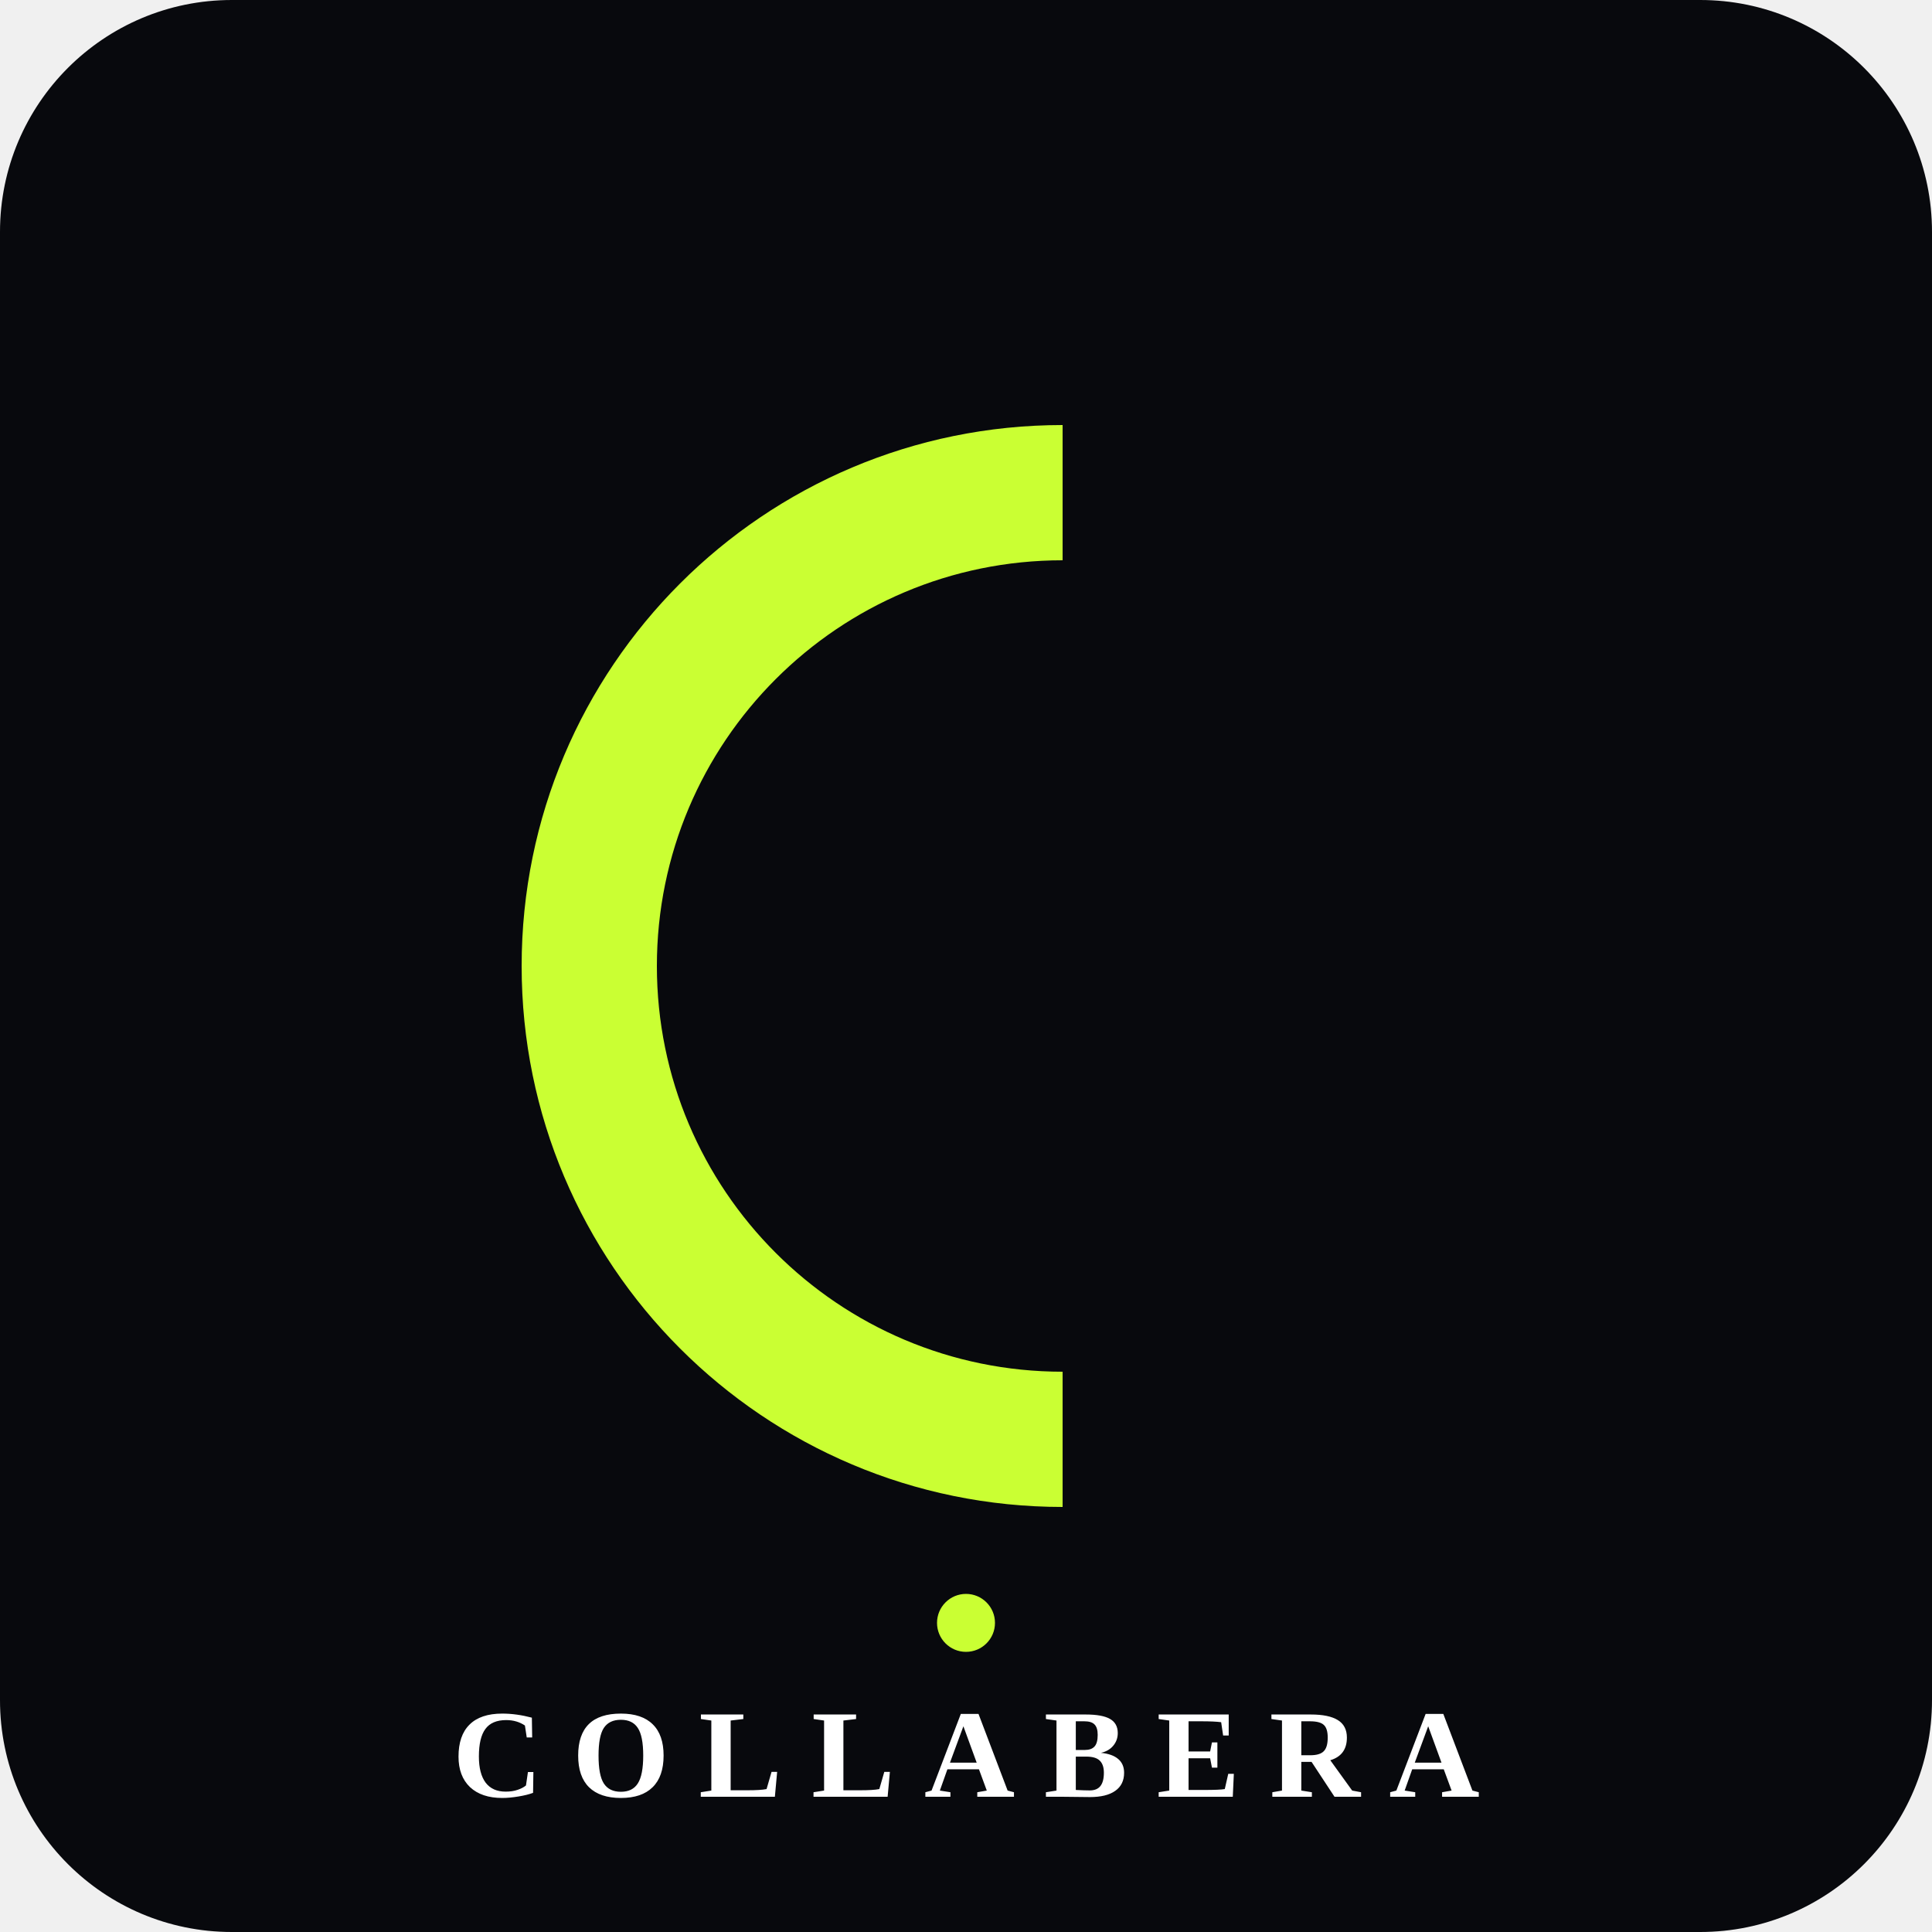
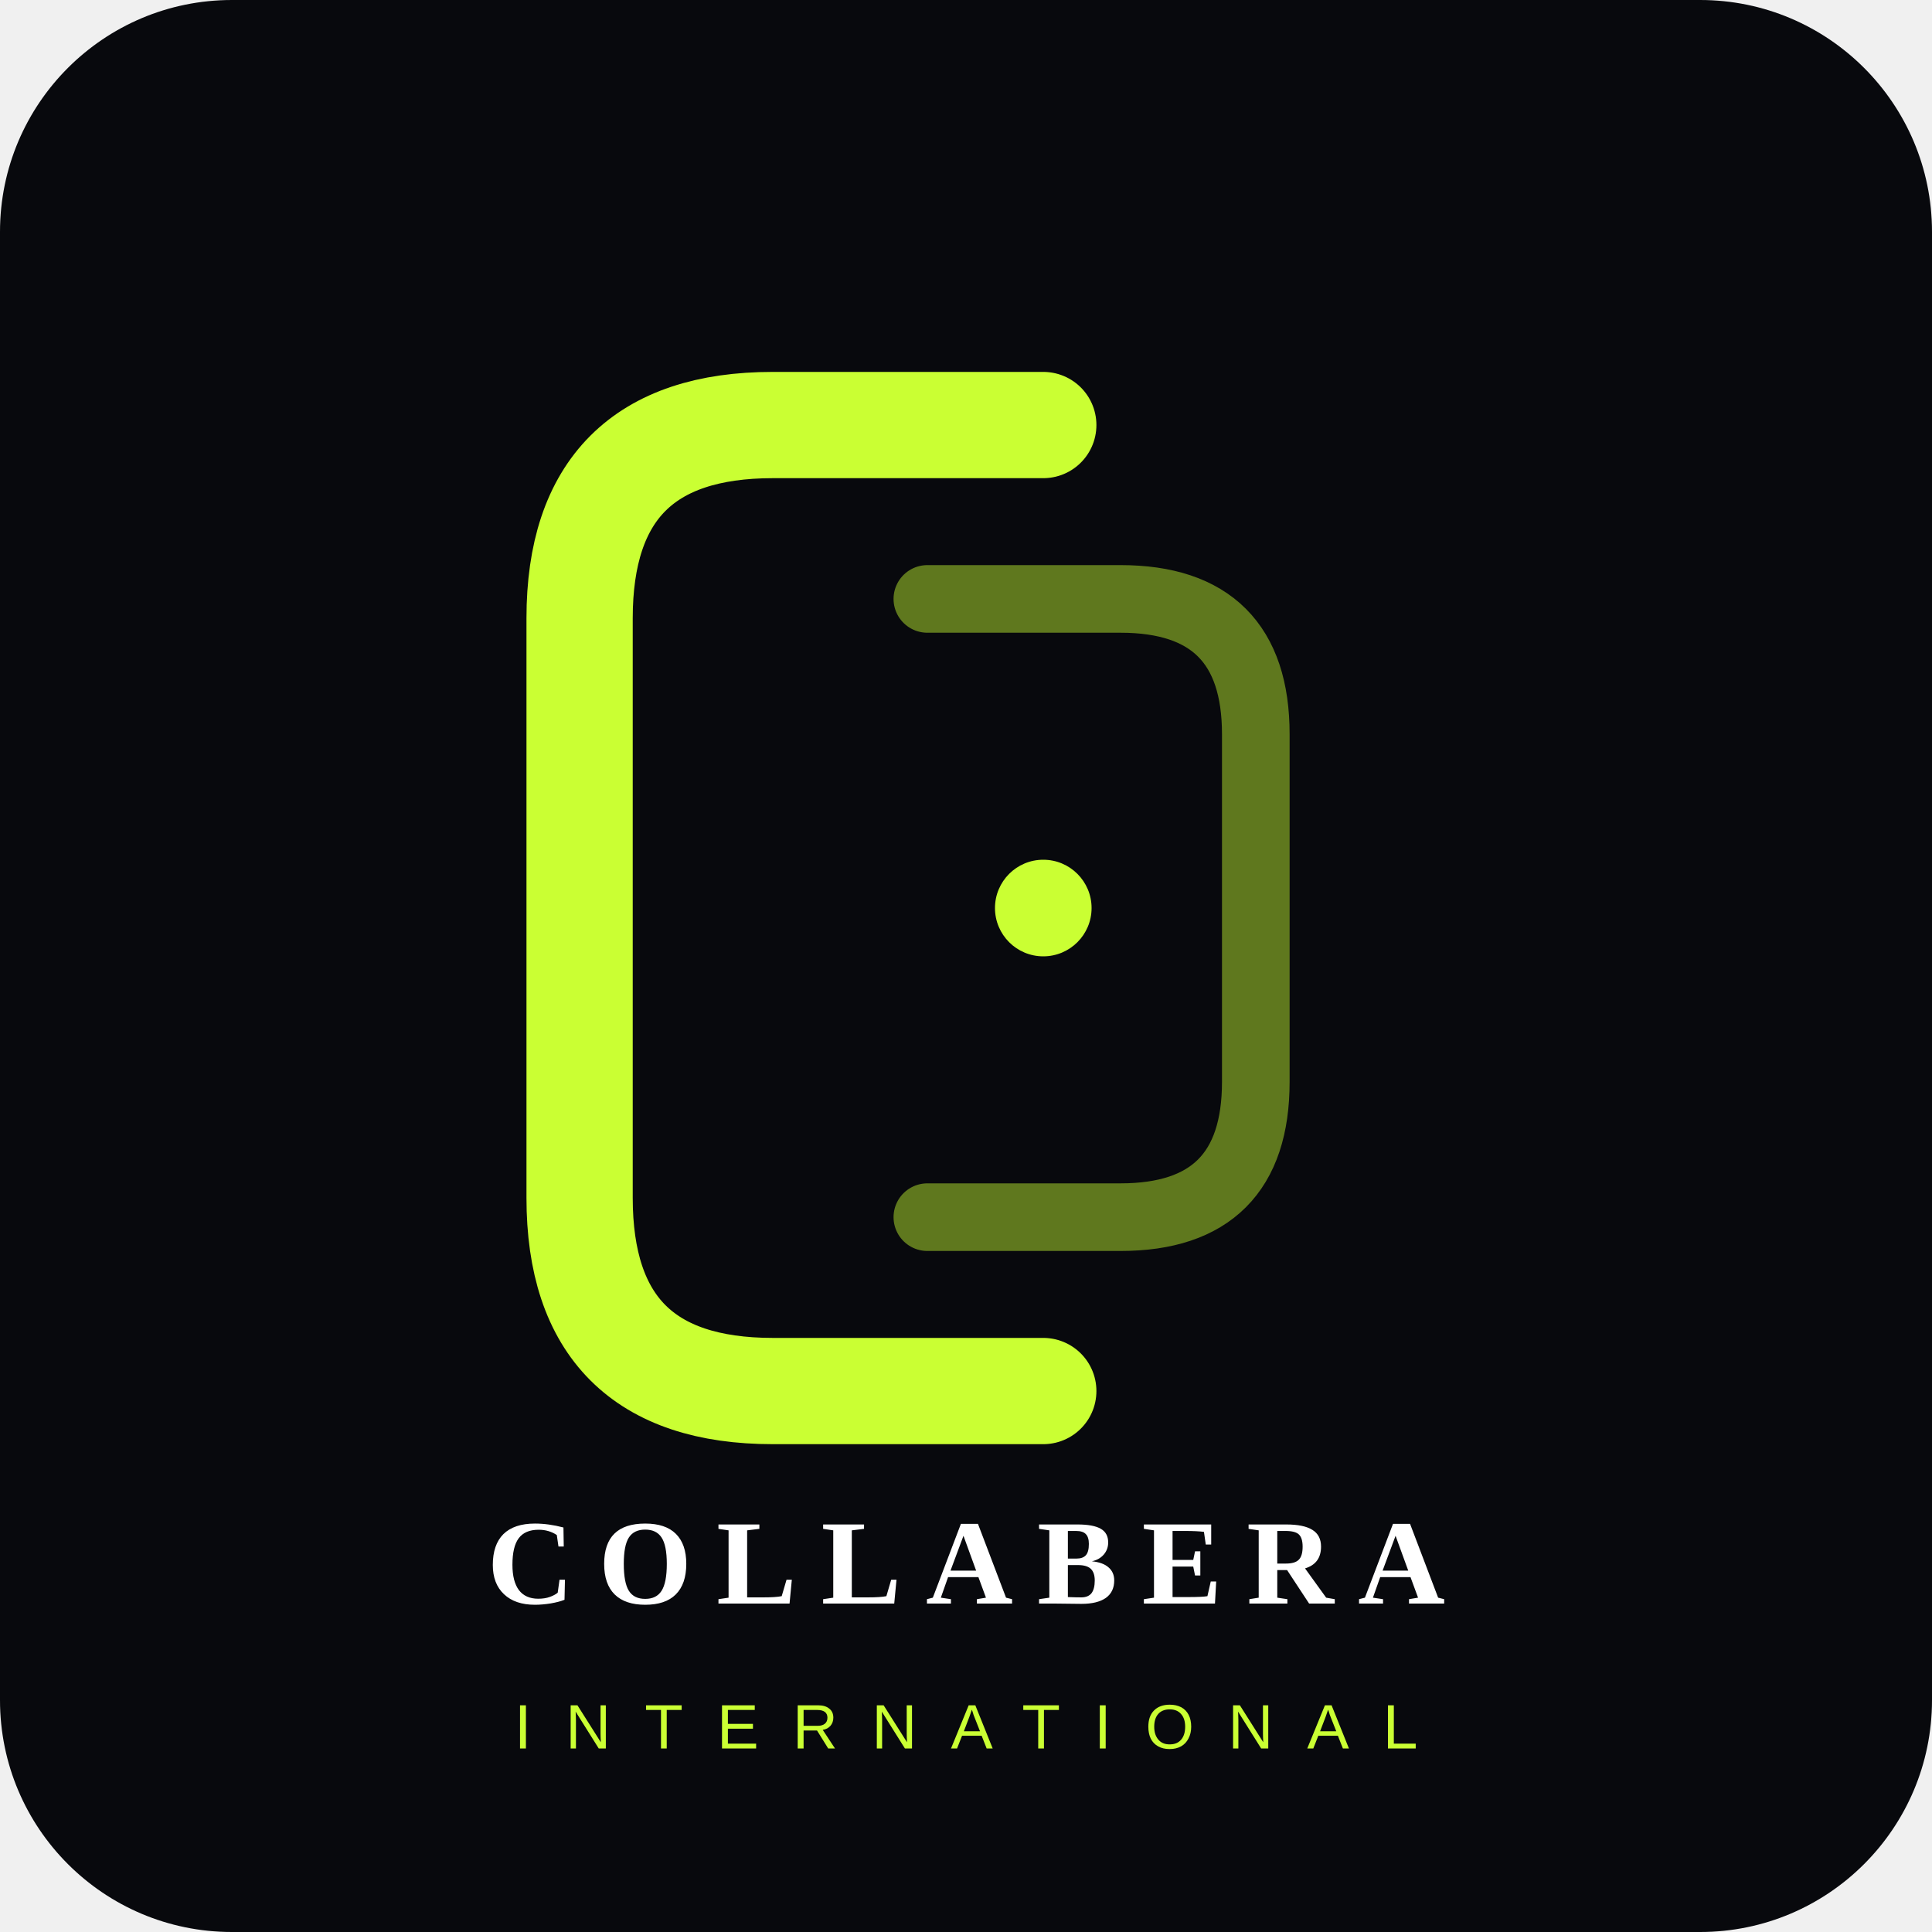
<svg xmlns="http://www.w3.org/2000/svg" viewBox="0 0 200 200" width="200" height="200">
  <rect width="200" height="200" fill="#08090D" rx="24" />
-   <path d="M110 44              A42 42 0 1 0 110 156              L110 142              A28 28 0 1 1 110 58              Z" fill="#CAFF33" />
-   <rect x="97" y="82" width="10" height="36" rx="2" fill="#08090D" />
-   <circle cx="100" cy="168" r="3" fill="#CAFF33" />
-   <text x="100" y="186" font-family="Georgia, 'Times New Roman', serif" font-size="13" font-weight="700" fill="#FFFFFF" text-anchor="middle" letter-spacing="3">COLLABERA</text>
+   <path d="M 108 44 L 80 44 Q 60 44 60 64 L 60 124 Q 60 144 80 144 L 108 144" fill="none" stroke="#CAFF33" stroke-width="11" stroke-linecap="round" stroke-linejoin="round" />
+   <path d="M 96 62 L 116 62 Q 130 62 130 76 L 130 112 Q 130 126 116 126 L 96 126" fill="none" stroke="#CAFF33" stroke-width="7" stroke-linecap="round" stroke-linejoin="round" opacity="0.45" />
+   <circle cx="108" cy="94" r="5" fill="#CAFF33" />
+   <text x="100" y="166" font-family="Georgia, 'Times New Roman', serif" font-size="12.5" font-weight="700" fill="#FFFFFF" text-anchor="middle" letter-spacing="2.5">COLLABERA</text>
+   <text x="100" y="181" font-family="Arial, Helvetica, sans-serif" font-size="6.5" font-weight="400" fill="#CAFF33" text-anchor="middle" letter-spacing="3.5">INTERNATIONAL</text>
</svg>
